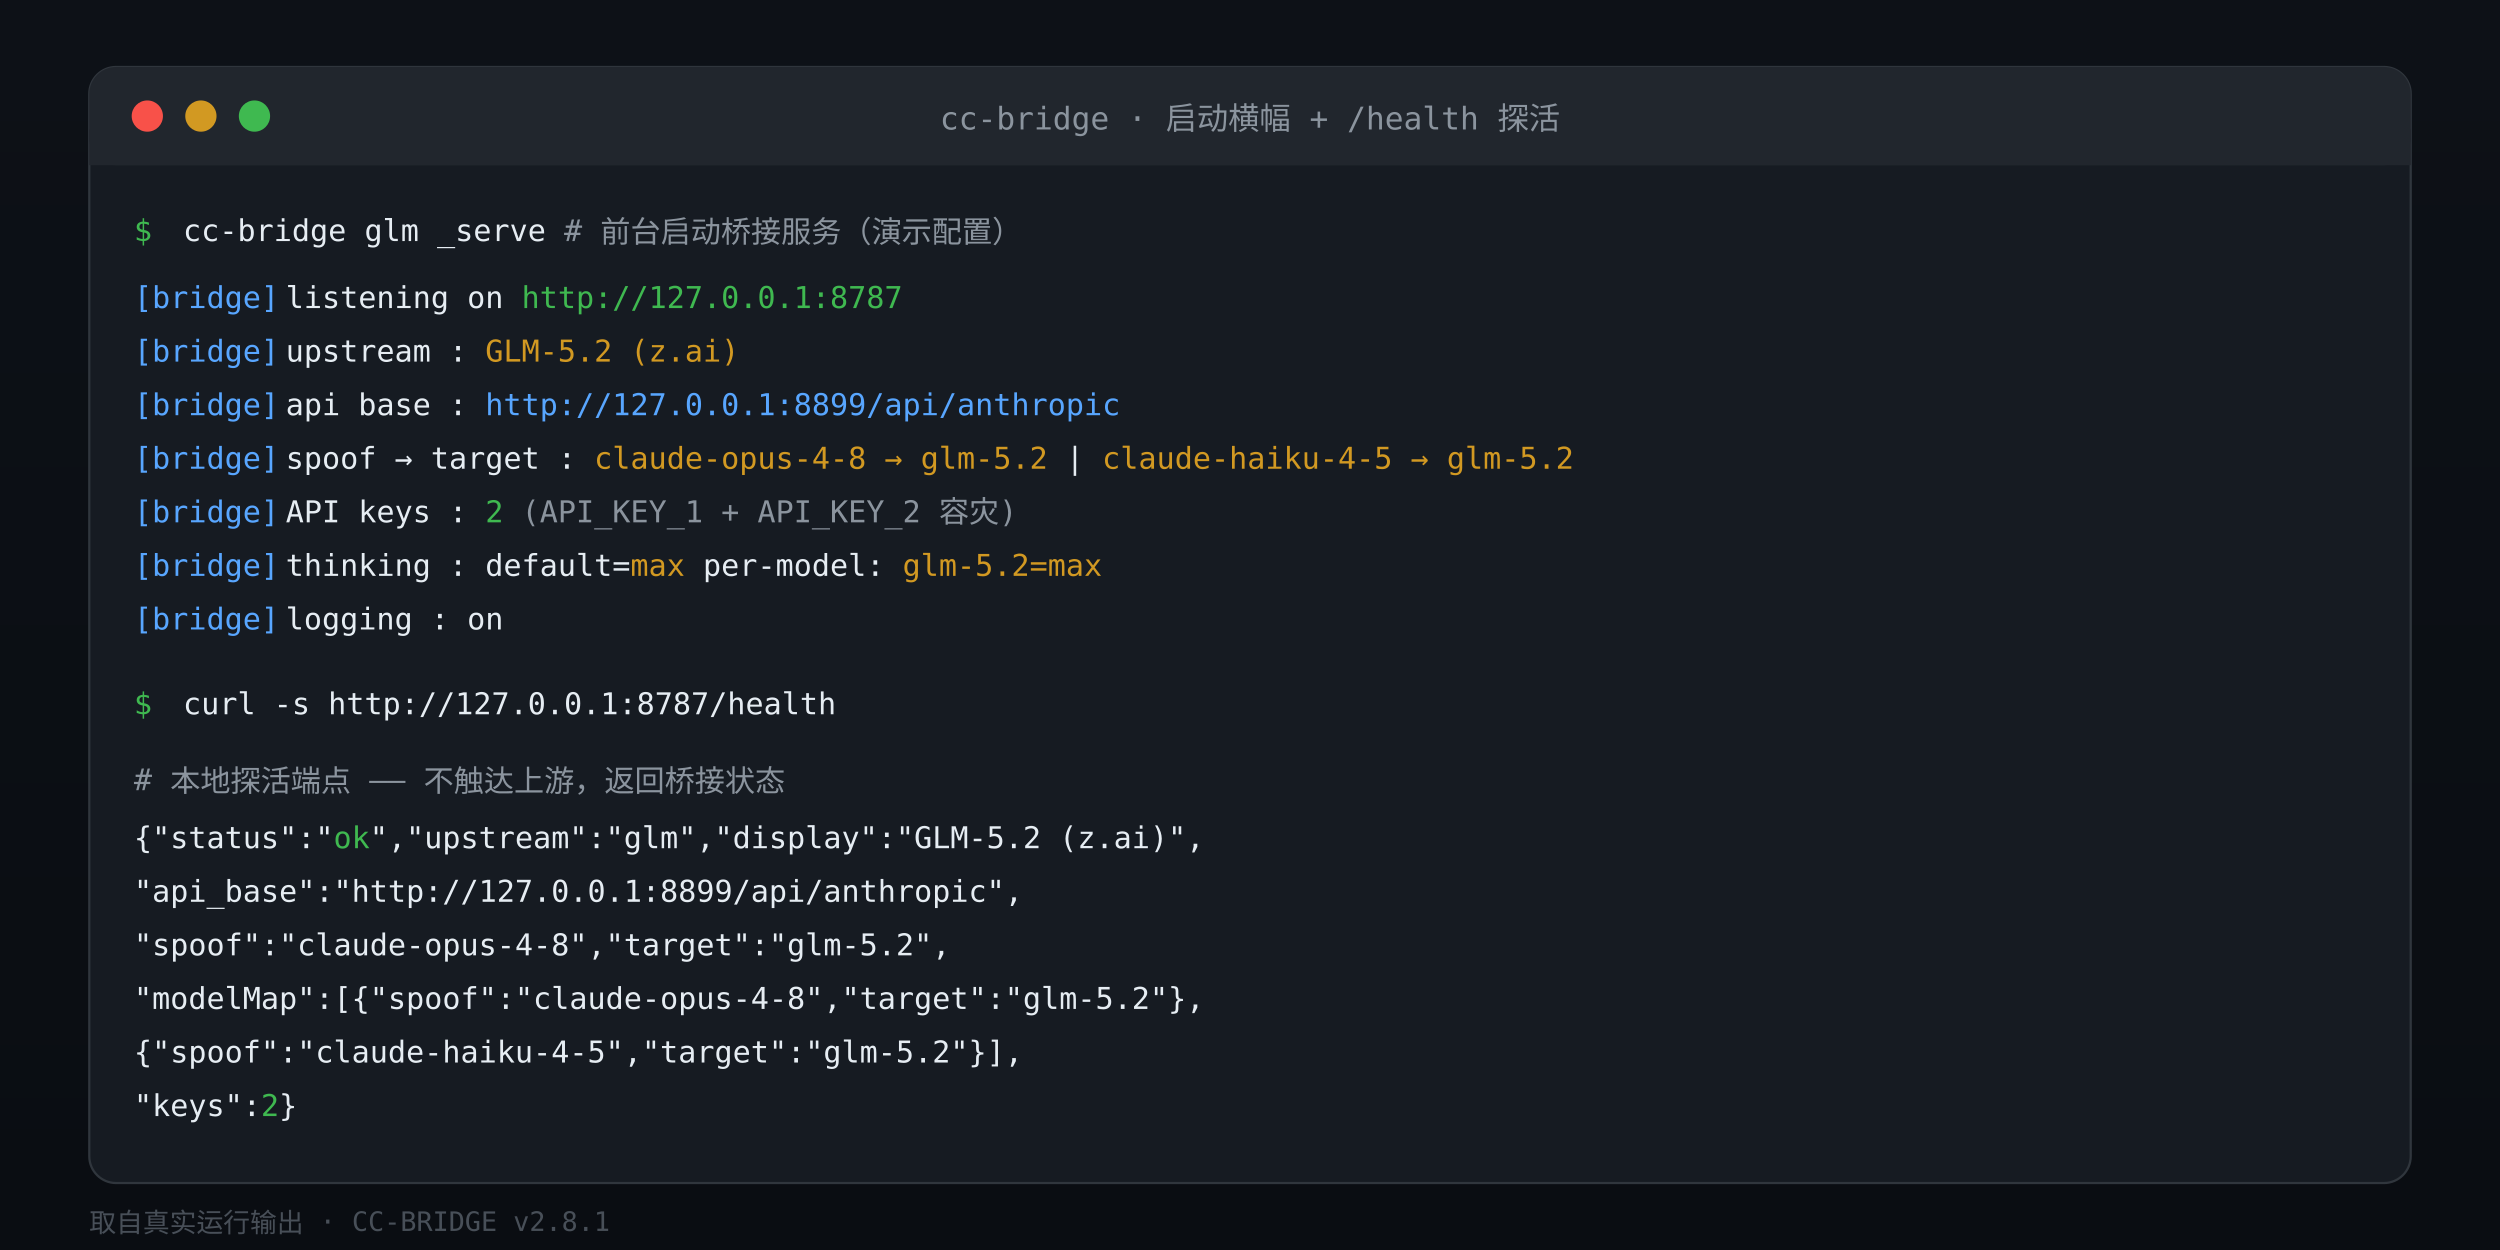
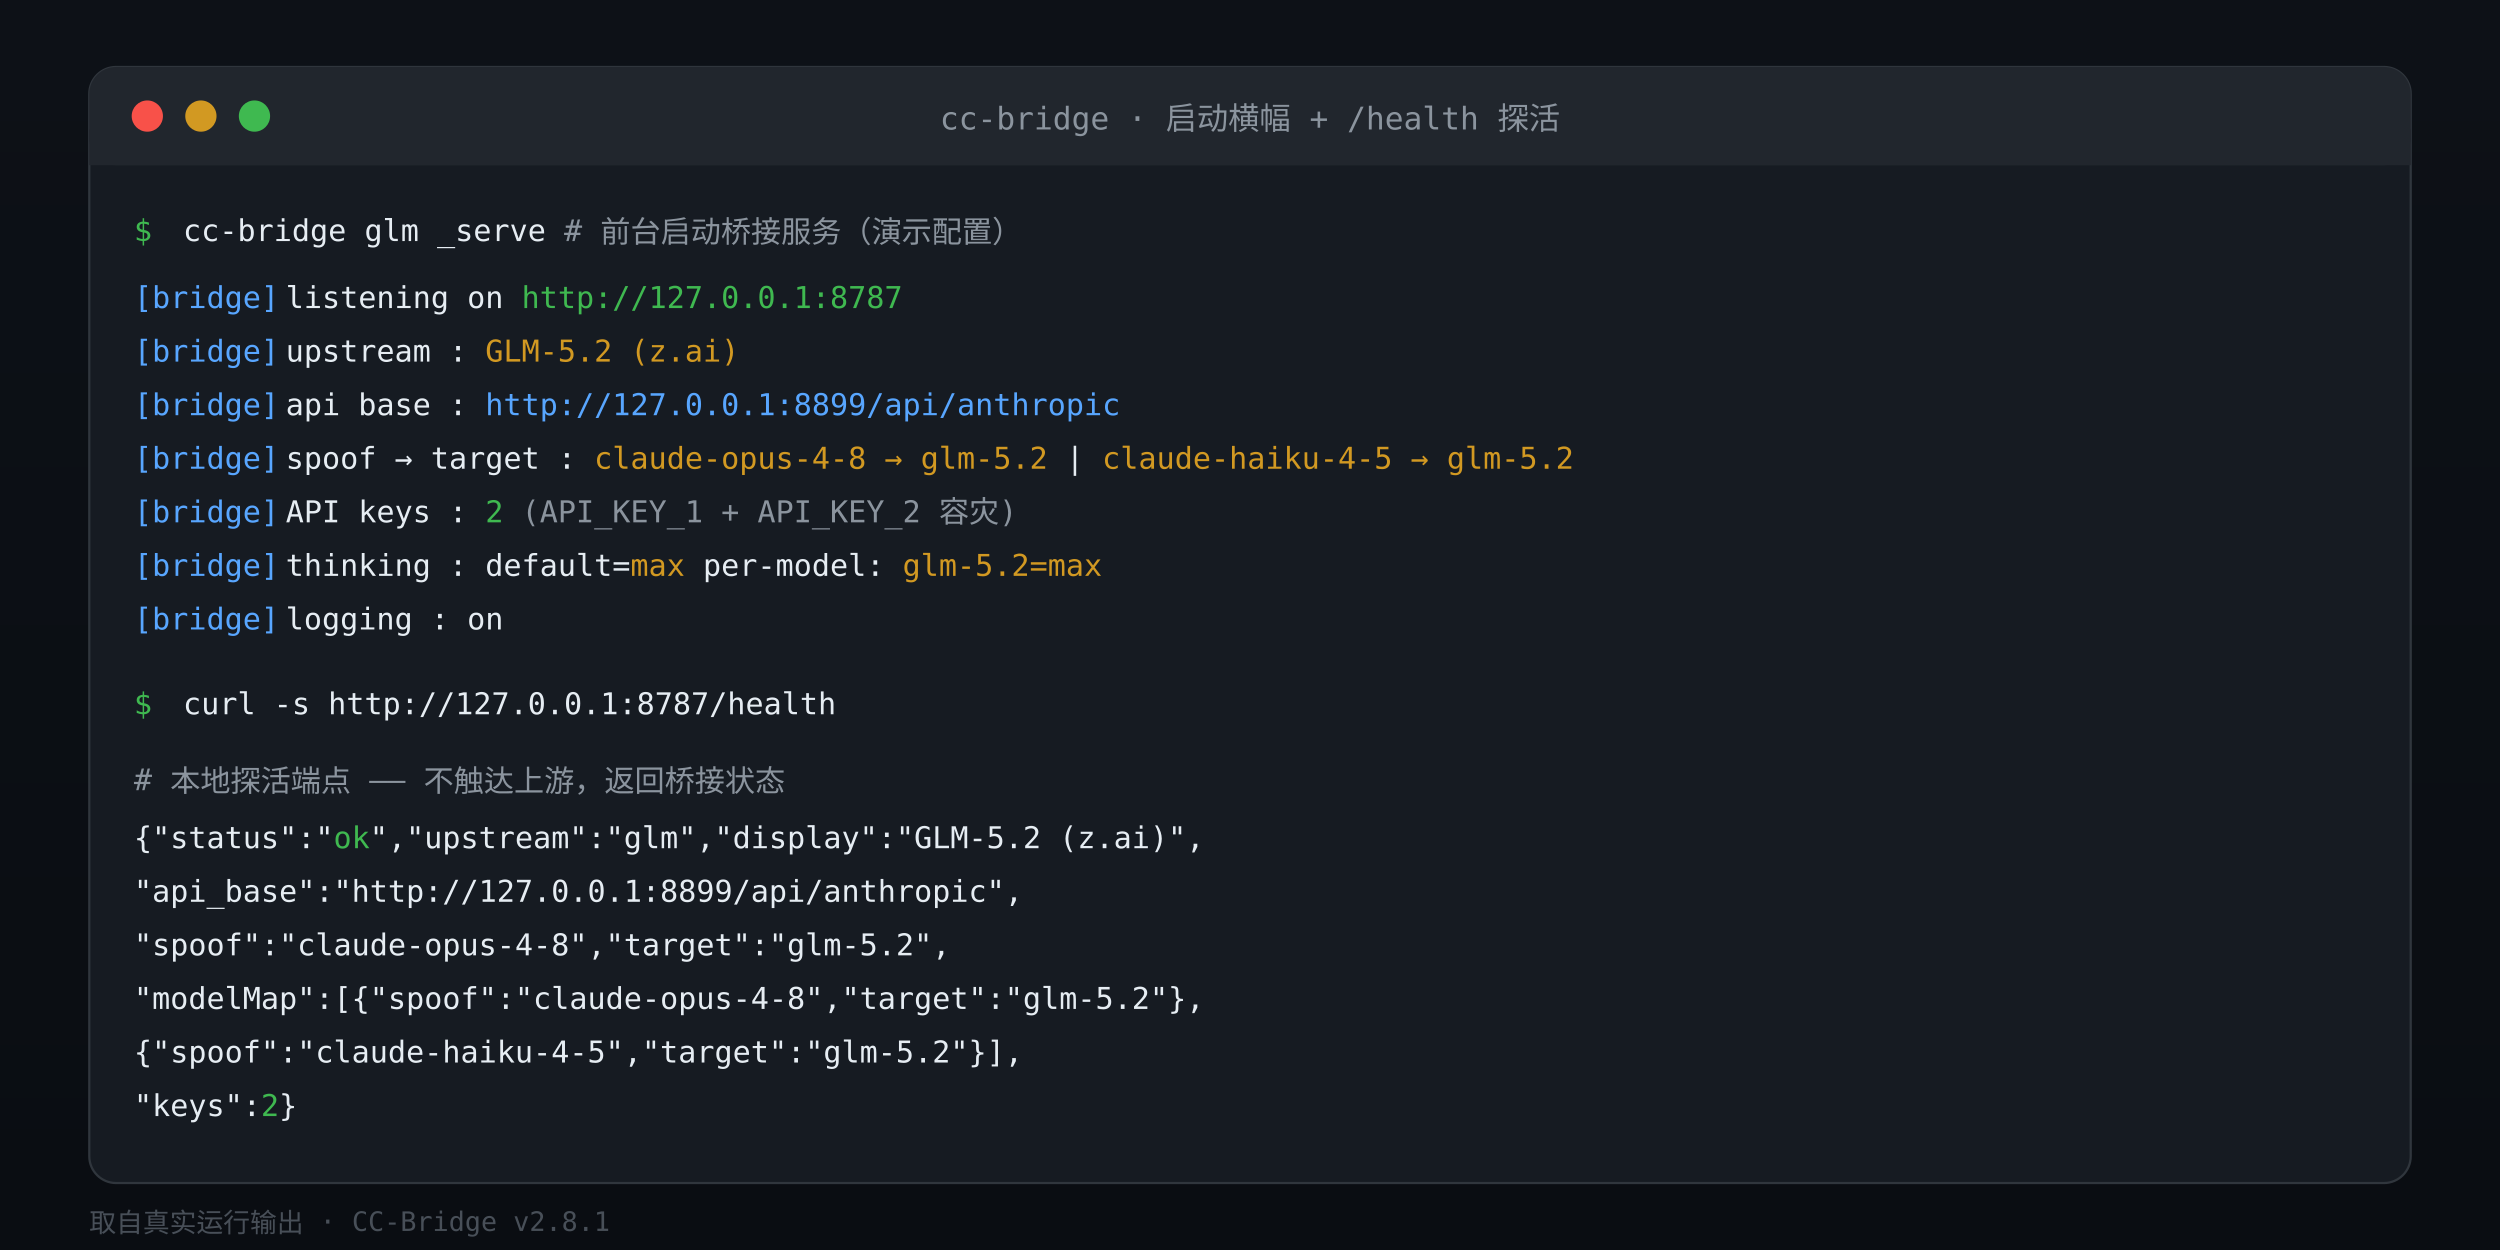
<svg xmlns="http://www.w3.org/2000/svg" viewBox="0 0 1120 560" font-family="'SF Mono', Menlo, Monaco, 'PingFang SC', 'Microsoft YaHei', monospace">
  <defs>
    <linearGradient id="bg" x1="0" y1="0" x2="0" y2="1">
      <stop offset="0" stop-color="#0d1117" />
      <stop offset="1" stop-color="#0a0d12" />
    </linearGradient>
  </defs>
  <rect width="1120" height="560" fill="url(#bg)" />
  <rect x="40" y="30" width="1040" height="500" rx="12" fill="#161b22" stroke="#30363d" />
  <rect x="40" y="30" width="1040" height="44" rx="12" fill="#21262d" />
  <rect x="40" y="58" width="1040" height="16" fill="#21262d" />
  <circle cx="66" cy="52" r="7" fill="#f85149" />
  <circle cx="90" cy="52" r="7" fill="#d29922" />
  <circle cx="114" cy="52" r="7" fill="#3fb950" />
  <text x="560" y="58" text-anchor="middle" font-size="14" fill="#8b949e">cc-bridge · 启动横幅 + /health 探活</text>
  <g font-size="13.5">
    <text x="60" y="108" fill="#3fb950">$ </text>
    <text x="82" y="108" fill="#e6edf3">cc-bridge glm _serve    <tspan fill="#8b949e"># 前台启动桥接服务（演示配置）</tspan>
    </text>
    <text x="60" y="138" fill="#58a6ff">[bridge] </text>
    <text x="128" y="138" fill="#e6edf3">listening on <tspan fill="#3fb950">http://127.0.0.1:8787</tspan>
    </text>
    <text x="60" y="162" fill="#58a6ff">[bridge] </text>
    <text x="128" y="162" fill="#e6edf3">upstream     : <tspan fill="#d29922">GLM-5.2 (z.ai)</tspan>
    </text>
    <text x="60" y="186" fill="#58a6ff">[bridge] </text>
    <text x="128" y="186" fill="#e6edf3">api base     : <tspan fill="#58a6ff">http://127.0.0.1:8899/api/anthropic</tspan>
    </text>
    <text x="60" y="210" fill="#58a6ff">[bridge] </text>
    <text x="128" y="210" fill="#e6edf3">spoof → target : <tspan fill="#d29922">claude-opus-4-8 → glm-5.2</tspan>   |   <tspan fill="#d29922">claude-haiku-4-5 → glm-5.2</tspan>
    </text>
    <text x="60" y="234" fill="#58a6ff">[bridge] </text>
    <text x="128" y="234" fill="#e6edf3">API keys     : <tspan fill="#3fb950">2</tspan>
      <tspan fill="#8b949e">(API_KEY_1 + API_KEY_2 容灾)</tspan>
    </text>
    <text x="60" y="258" fill="#58a6ff">[bridge] </text>
    <text x="128" y="258" fill="#e6edf3">thinking     : default=<tspan fill="#d29922">max</tspan>  per-model: <tspan fill="#d29922">glm-5.2=max</tspan>
    </text>
    <text x="60" y="282" fill="#58a6ff">[bridge] </text>
    <text x="128" y="282" fill="#e6edf3">logging      : on</text>
    <text x="60" y="320" fill="#3fb950">$ </text>
    <text x="82" y="320" fill="#e6edf3">curl -s http://127.0.0.1:8787/health</text>
    <text x="60" y="354" fill="#8b949e"># 本地探活端点 —— 不触达上游，返回桥接状态</text>
    <text x="60" y="380" fill="#e6edf3">{"status":"<tspan fill="#3fb950">ok</tspan>","upstream":"glm","display":"GLM-5.2 (z.ai)",</text>
    <text x="60" y="404" fill="#e6edf3"> "api_base":"http://127.0.0.1:8899/api/anthropic",</text>
    <text x="60" y="428" fill="#e6edf3"> "spoof":"claude-opus-4-8","target":"glm-5.2",</text>
    <text x="60" y="452" fill="#e6edf3"> "modelMap":[{"spoof":"claude-opus-4-8","target":"glm-5.2"},</text>
    <text x="60" y="476" fill="#e6edf3">             {"spoof":"claude-haiku-4-5","target":"glm-5.2"}],</text>
    <text x="60" y="500" fill="#e6edf3"> "keys":<tspan fill="#3fb950">2</tspan>}</text>
  </g>
-   <text x="40" y="552" font-size="12" fill="#484f58">取自真实运行输出 · CC-BRIDGE v2.8.1</text>
+   <text x="40" y="552" font-size="12" fill="#484f58">取自真实运行输出 · CC-Bridge v2.8.1</text>
</svg>
